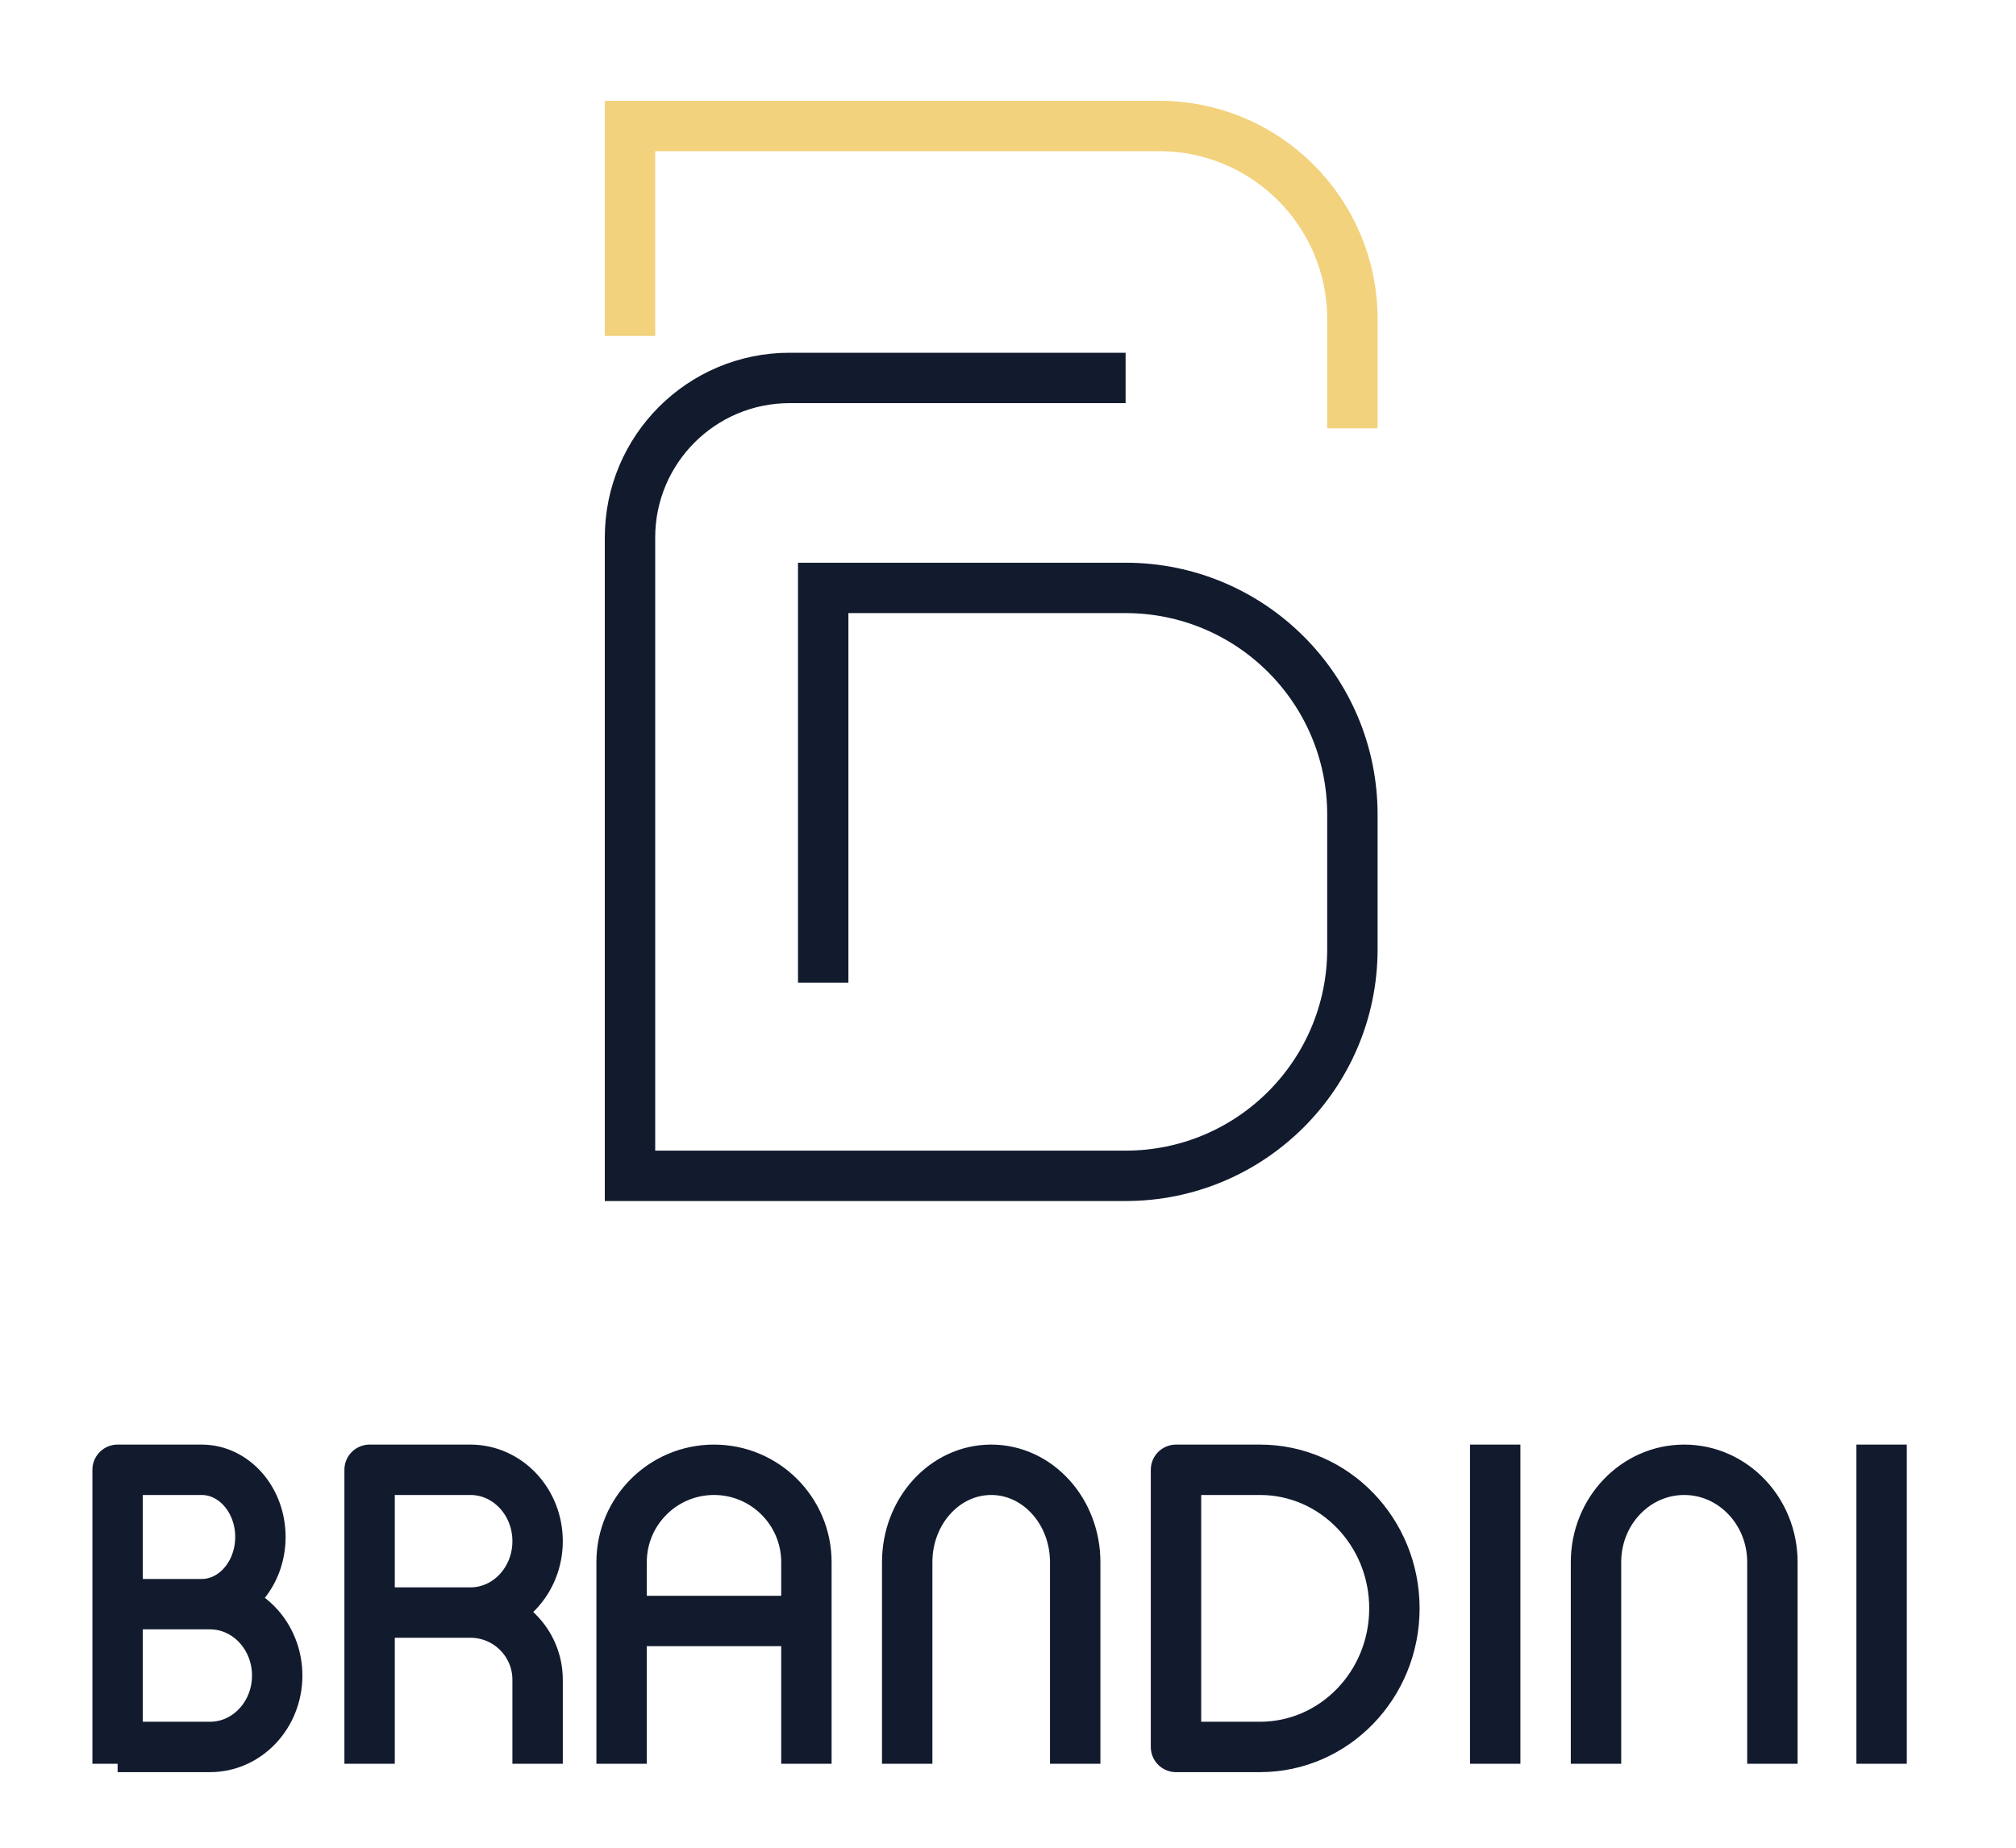
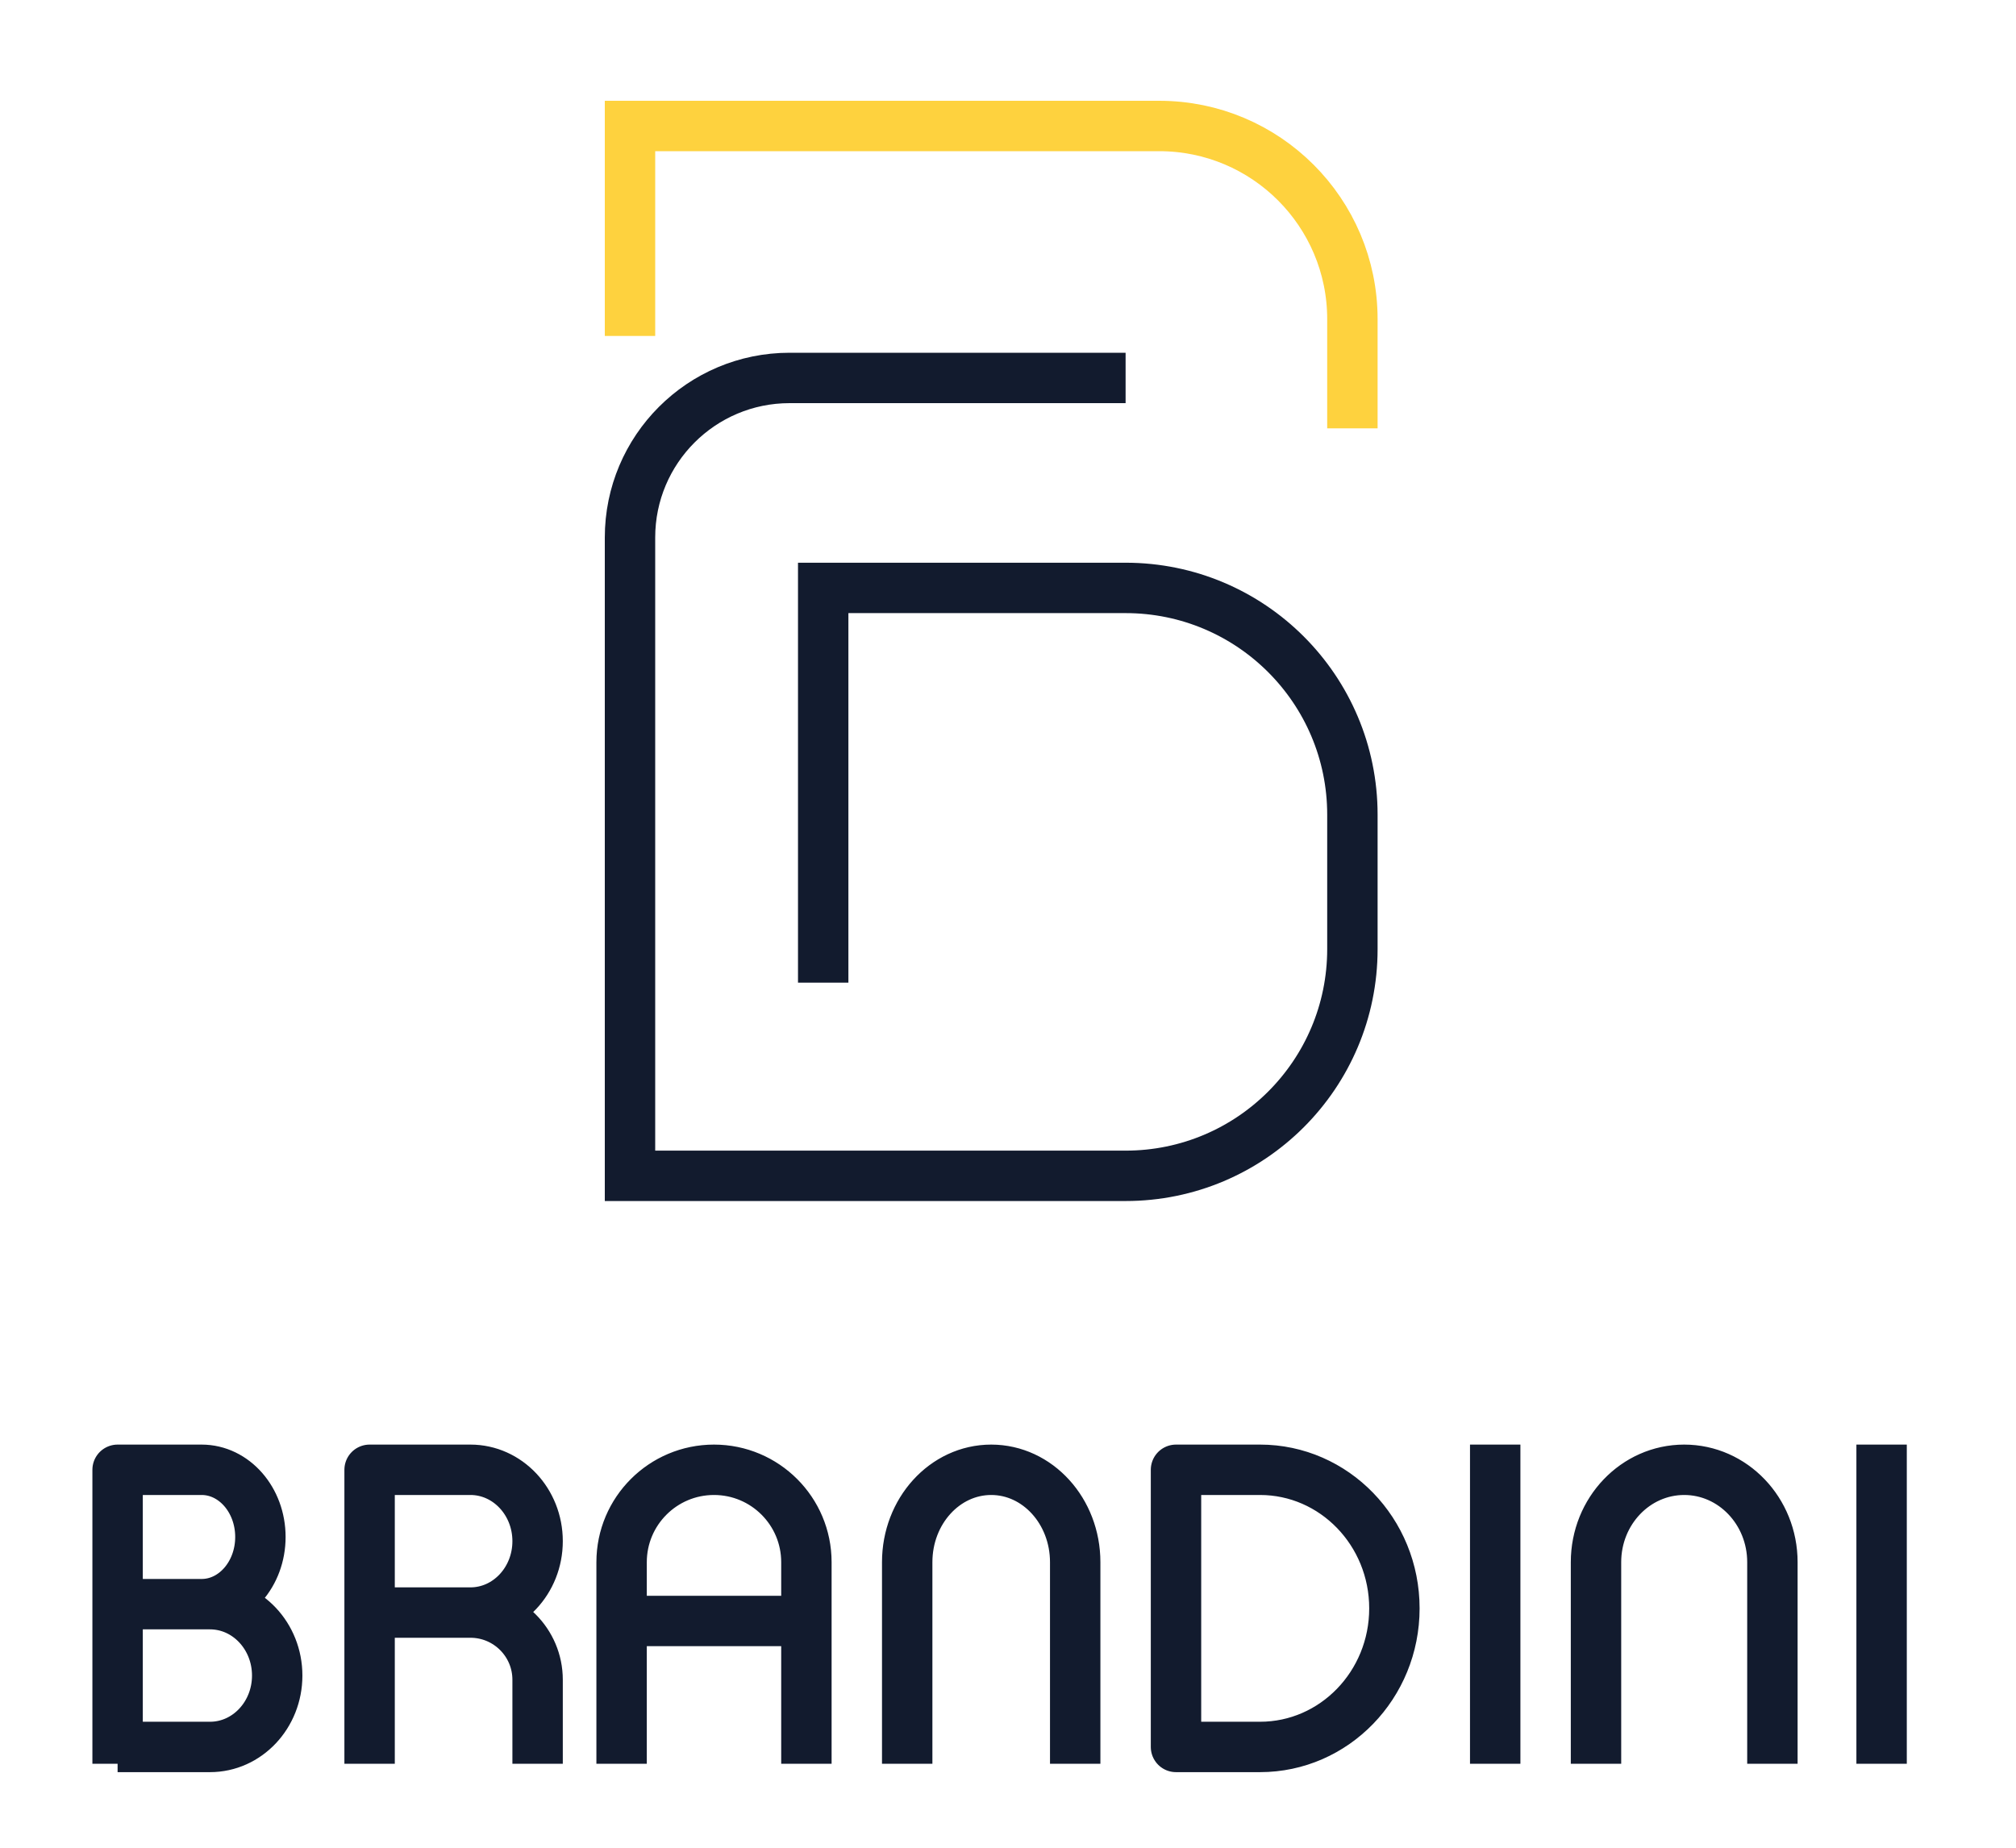
<svg xmlns="http://www.w3.org/2000/svg" viewBox="14 12 120 110" fill="none" stroke="#121b2e" stroke-width="3">
-   <path stroke="#f2d27d" d="M51.5 32V19.5H83A11.5 11.5 0 0 1 94.5 31V37.5" />
+   <path stroke="#fed23e" d="M51.5 32V19.5H83A11.5 11.5 0 0 1 94.5 31V37.5" />
  <path d="M81 34.5H61A9.5 9.5 0 0 0 51.5 44V82H81A13.5 13.5 0 0 0 94.5 68.5V60.5A13.5 13.5 0 0 0 81 47H63V70.5" />
  <path d="M21 117V99.5h5a3.5 4 0 0 1 0 8H21M21 107.5h5.5a4 4.25 0 0 1 0 8.5H21M36 117V99.5h6a4 4.25 0 0 1 0 8.5H36M42 108a4 4 0 0 1 4 4V117M51 117V105a5.5 5.5 0 0 1 11 0V117M51 108.5H62M68 117V105a5 5.5 0 0 1 10 0V117M84 99.5V116h5a8 8.25 0 0 0 0-16.5H84ZM103 98V117M109 117V105a5.25 5.5 0 0 1 10.5 0V117M126 98V117" stroke-linejoin="round" />
</svg>
